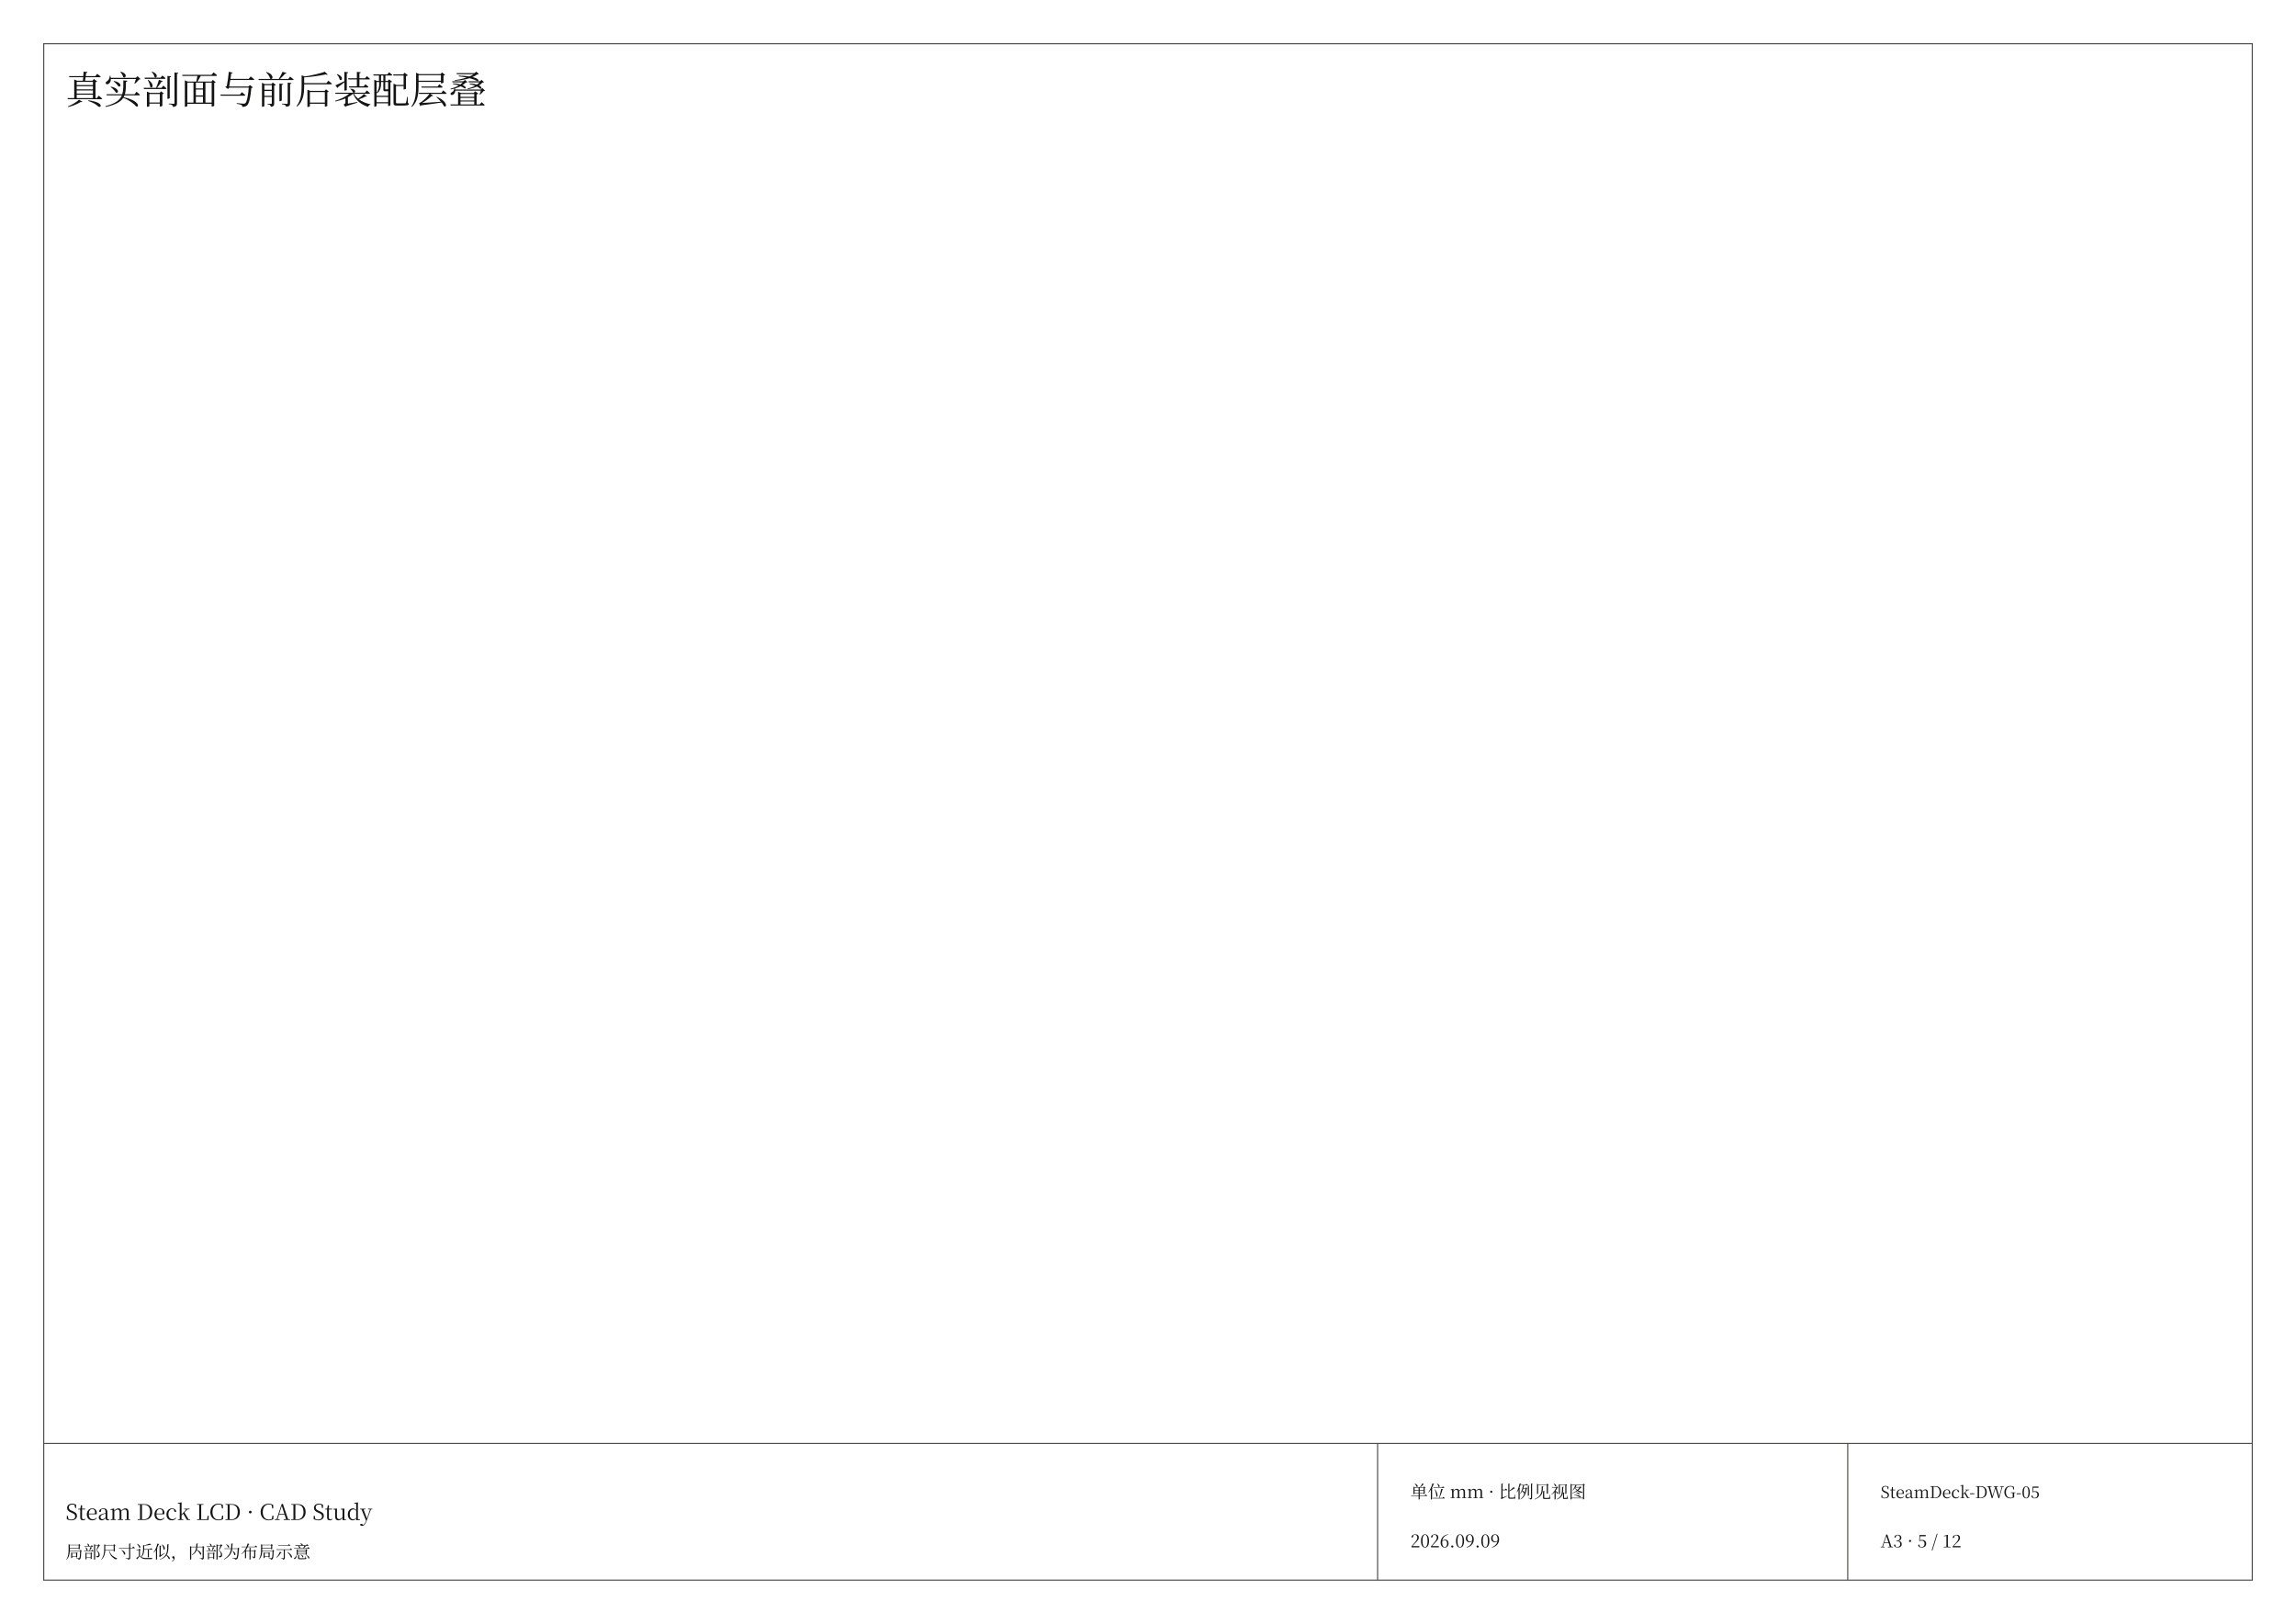
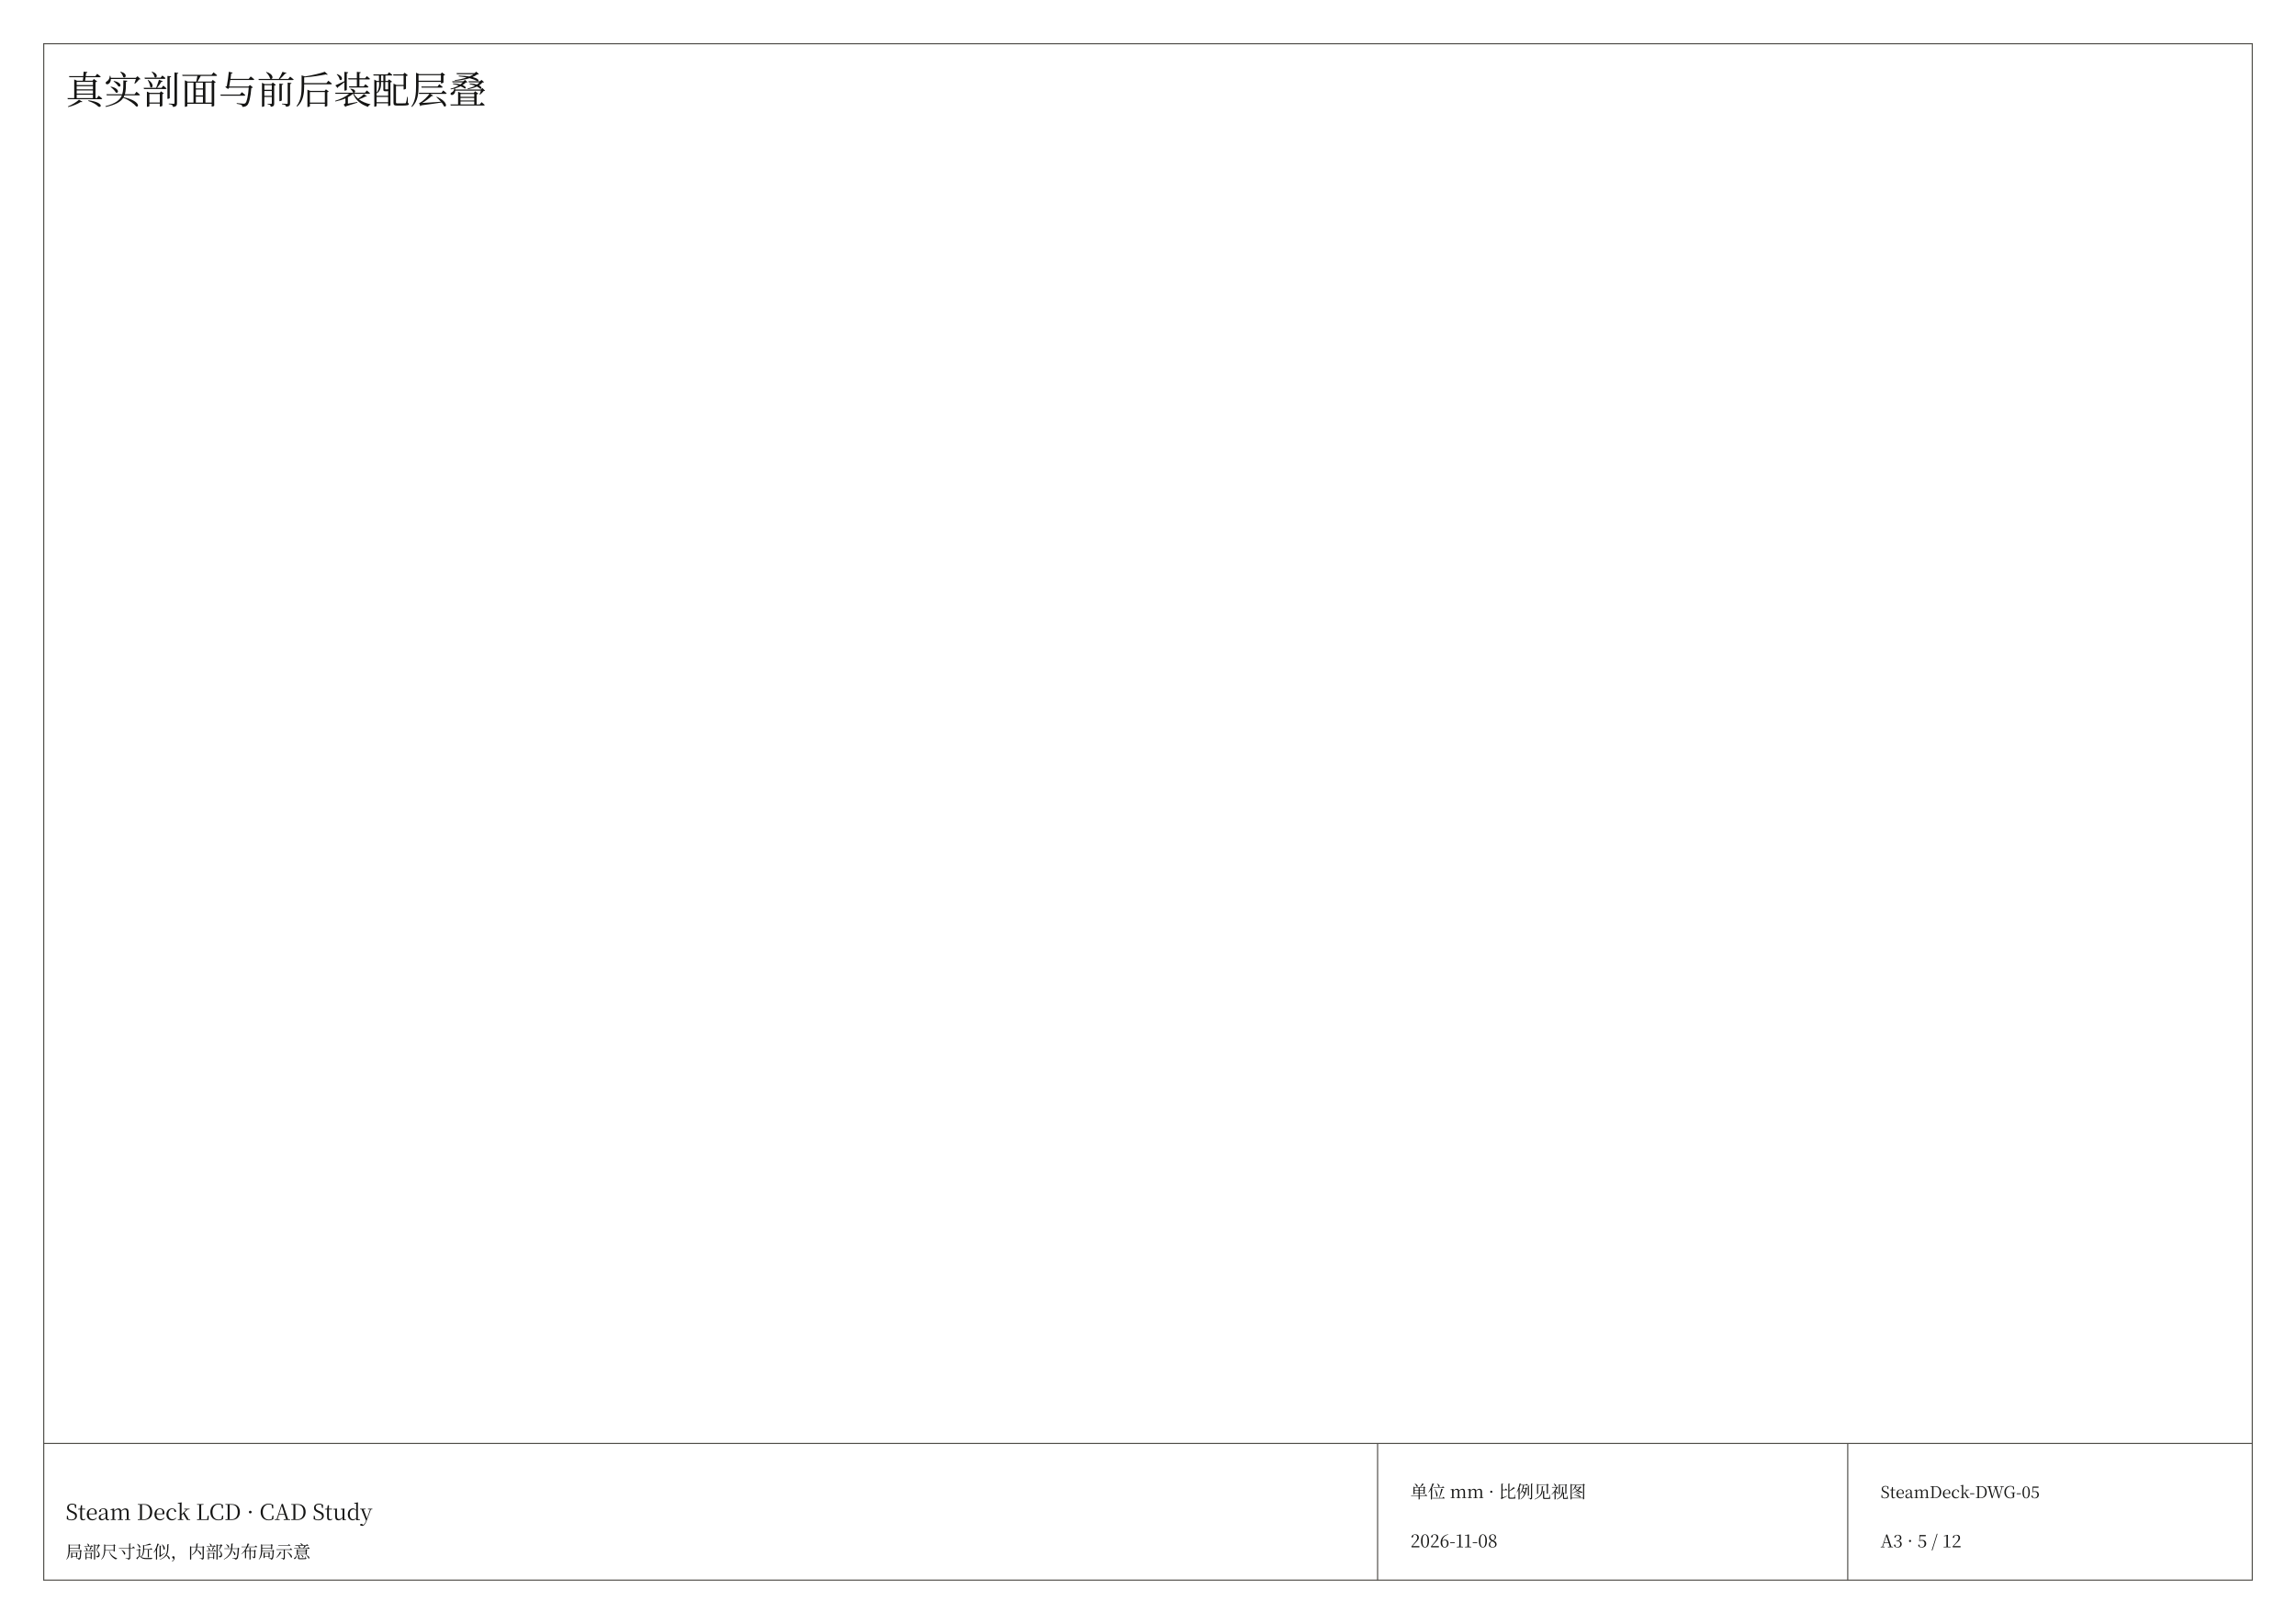
<svg xmlns="http://www.w3.org/2000/svg" width="420mm" height="297mm" viewBox="0 0 420 297">
  <g fill="none" stroke="#504e49" stroke-width=".2">
    <rect x="8" y="8" width="404" height="281" />
    <path d="M 8 264 H 412 M 252 264 V 289 M 338 264 V 289" />
  </g>
  <g font-family="Noto Serif CJK SC" fill="#141413">
    <text x="12" y="19" font-size="7.0">真实剖面与前后装配层叠</text>
    <text x="12" y="278" font-size="4.0">Steam Deck LCD · CAD Study</text>
    <text x="12" y="285" font-size="3.2">局部尺寸近似，内部为布局示意</text>
    <text x="258" y="274" font-size="3.2">单位 mm · 比例见视图</text>
-     <text x="258" y="283" font-size="3.2">2026.09.09</text>
+     <text x="258" y="283" font-size="3.2">2026-11-08</text>
    <text x="344" y="274" font-size="3.0">SteamDeck-DWG-05</text>
    <text x="344" y="283" font-size="3.2">A3 · 5 / 12</text>
  </g>
</svg>
